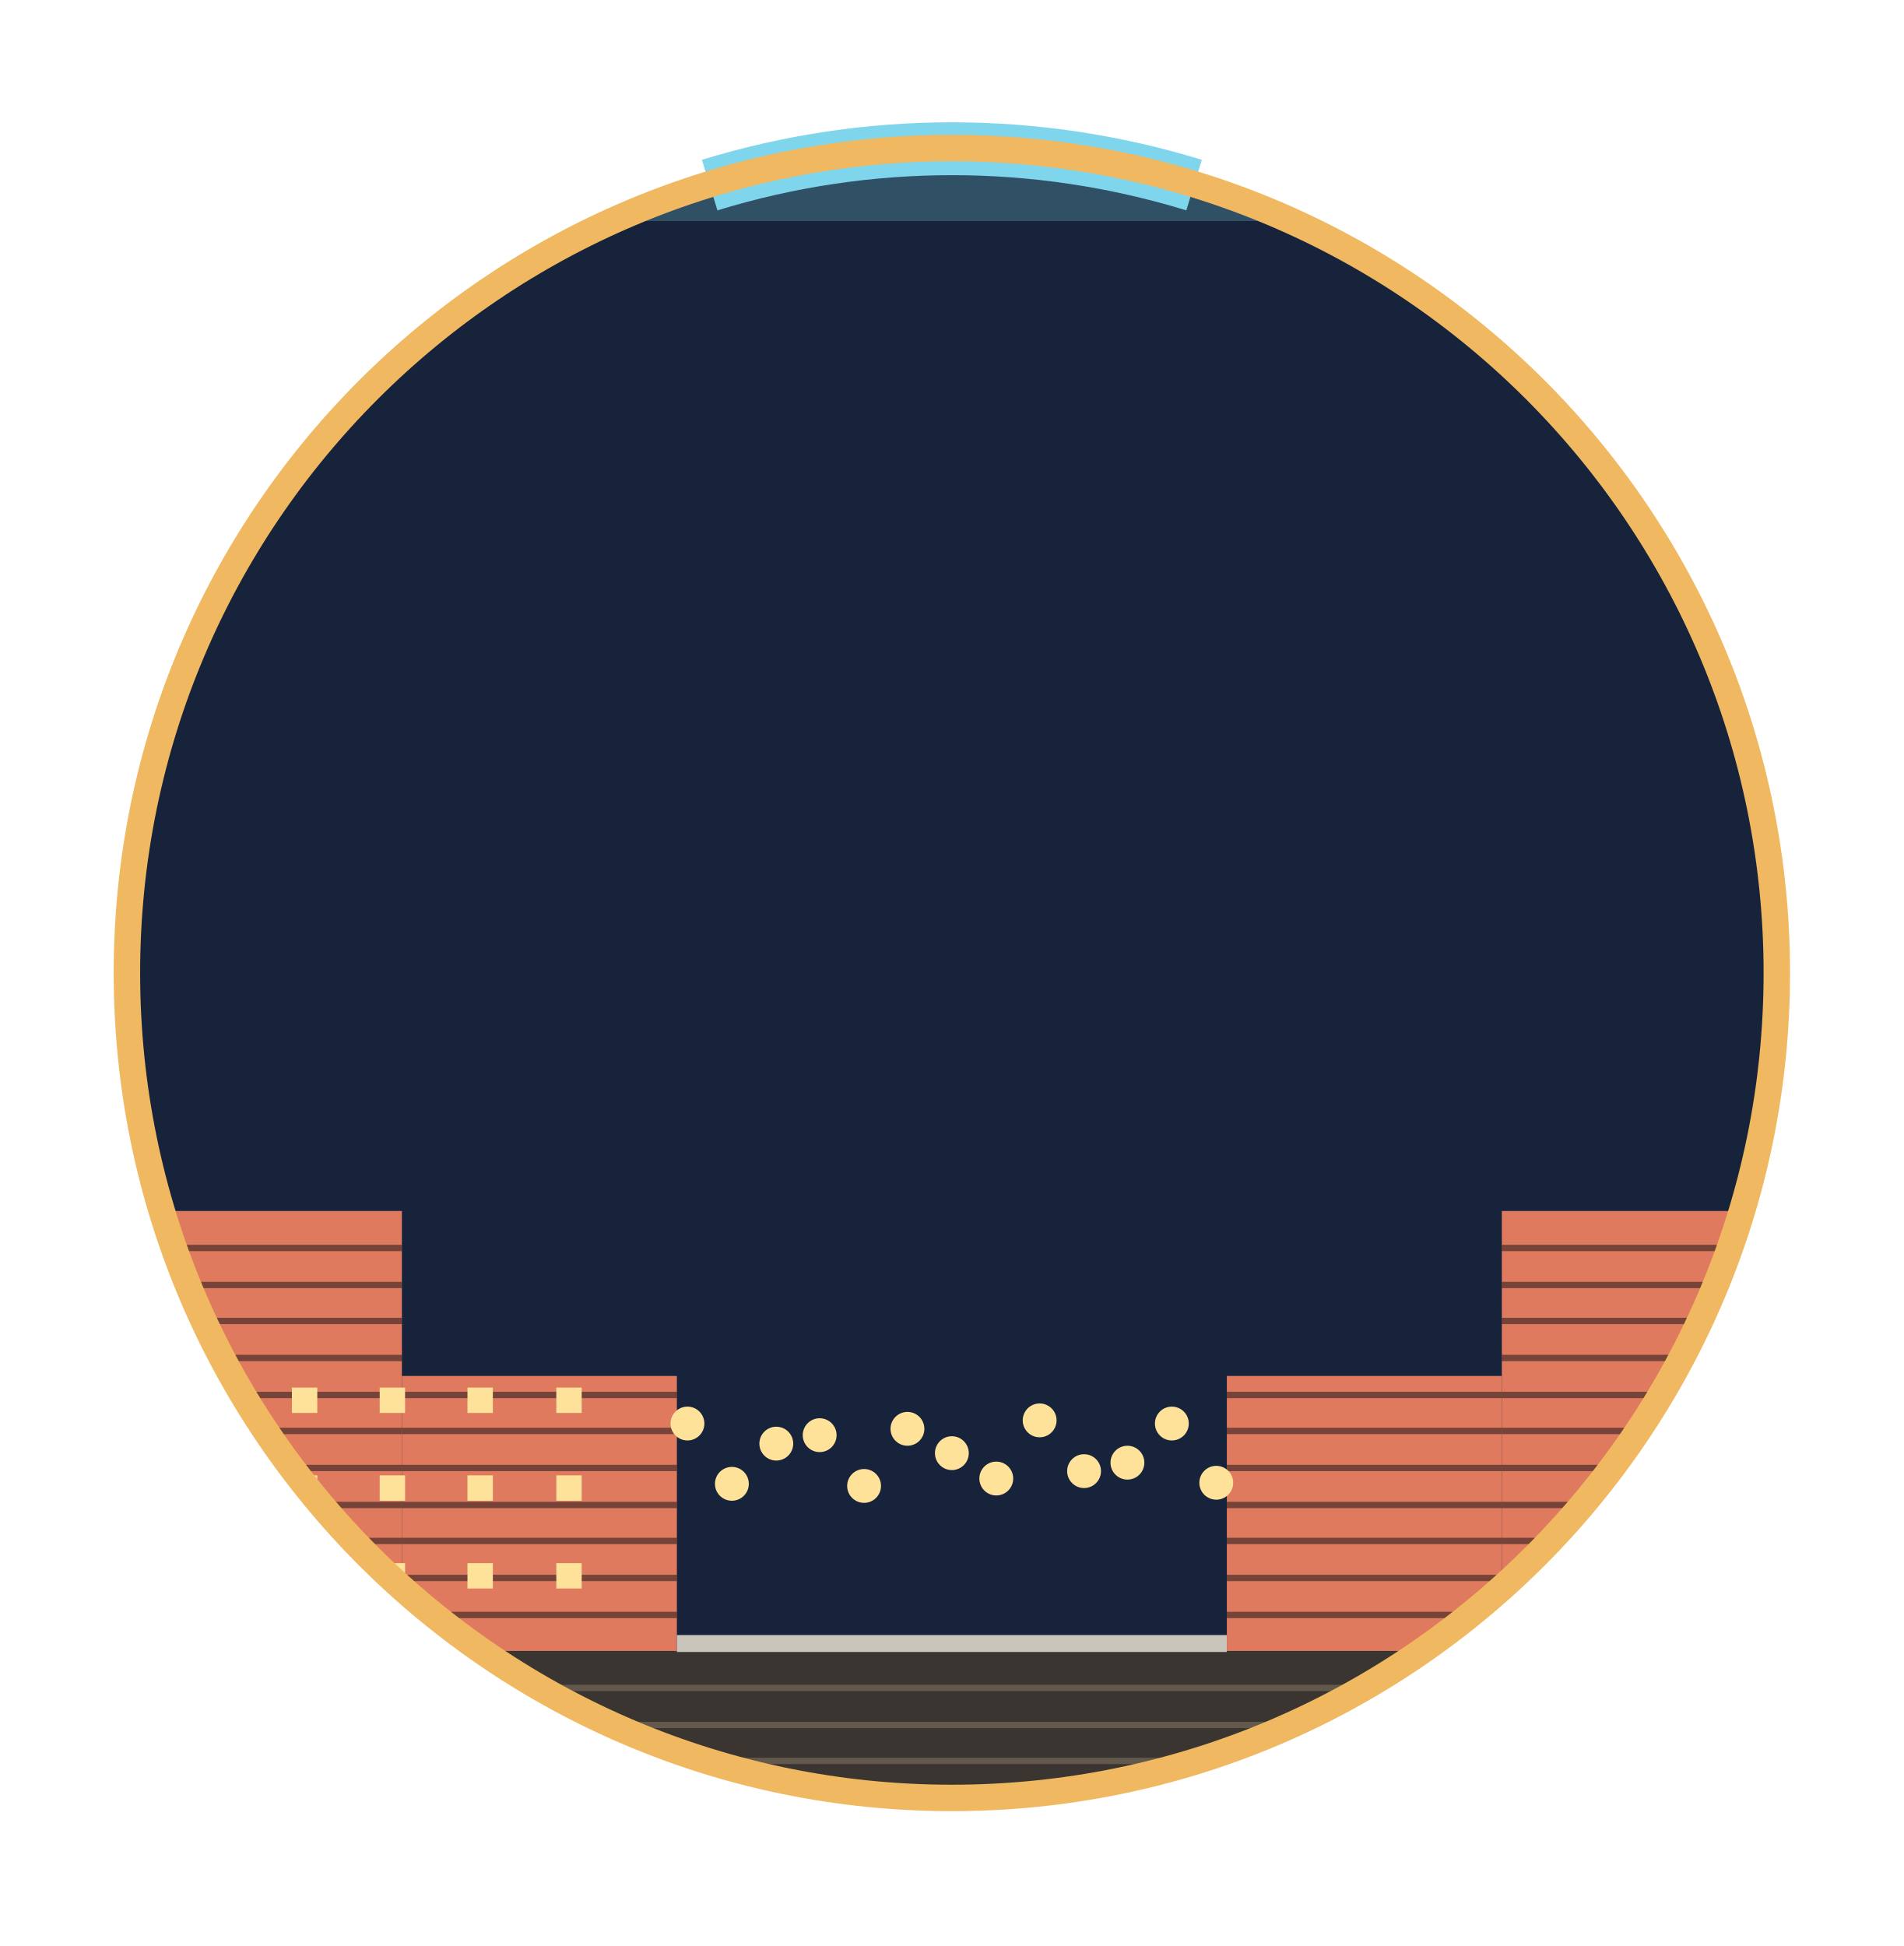
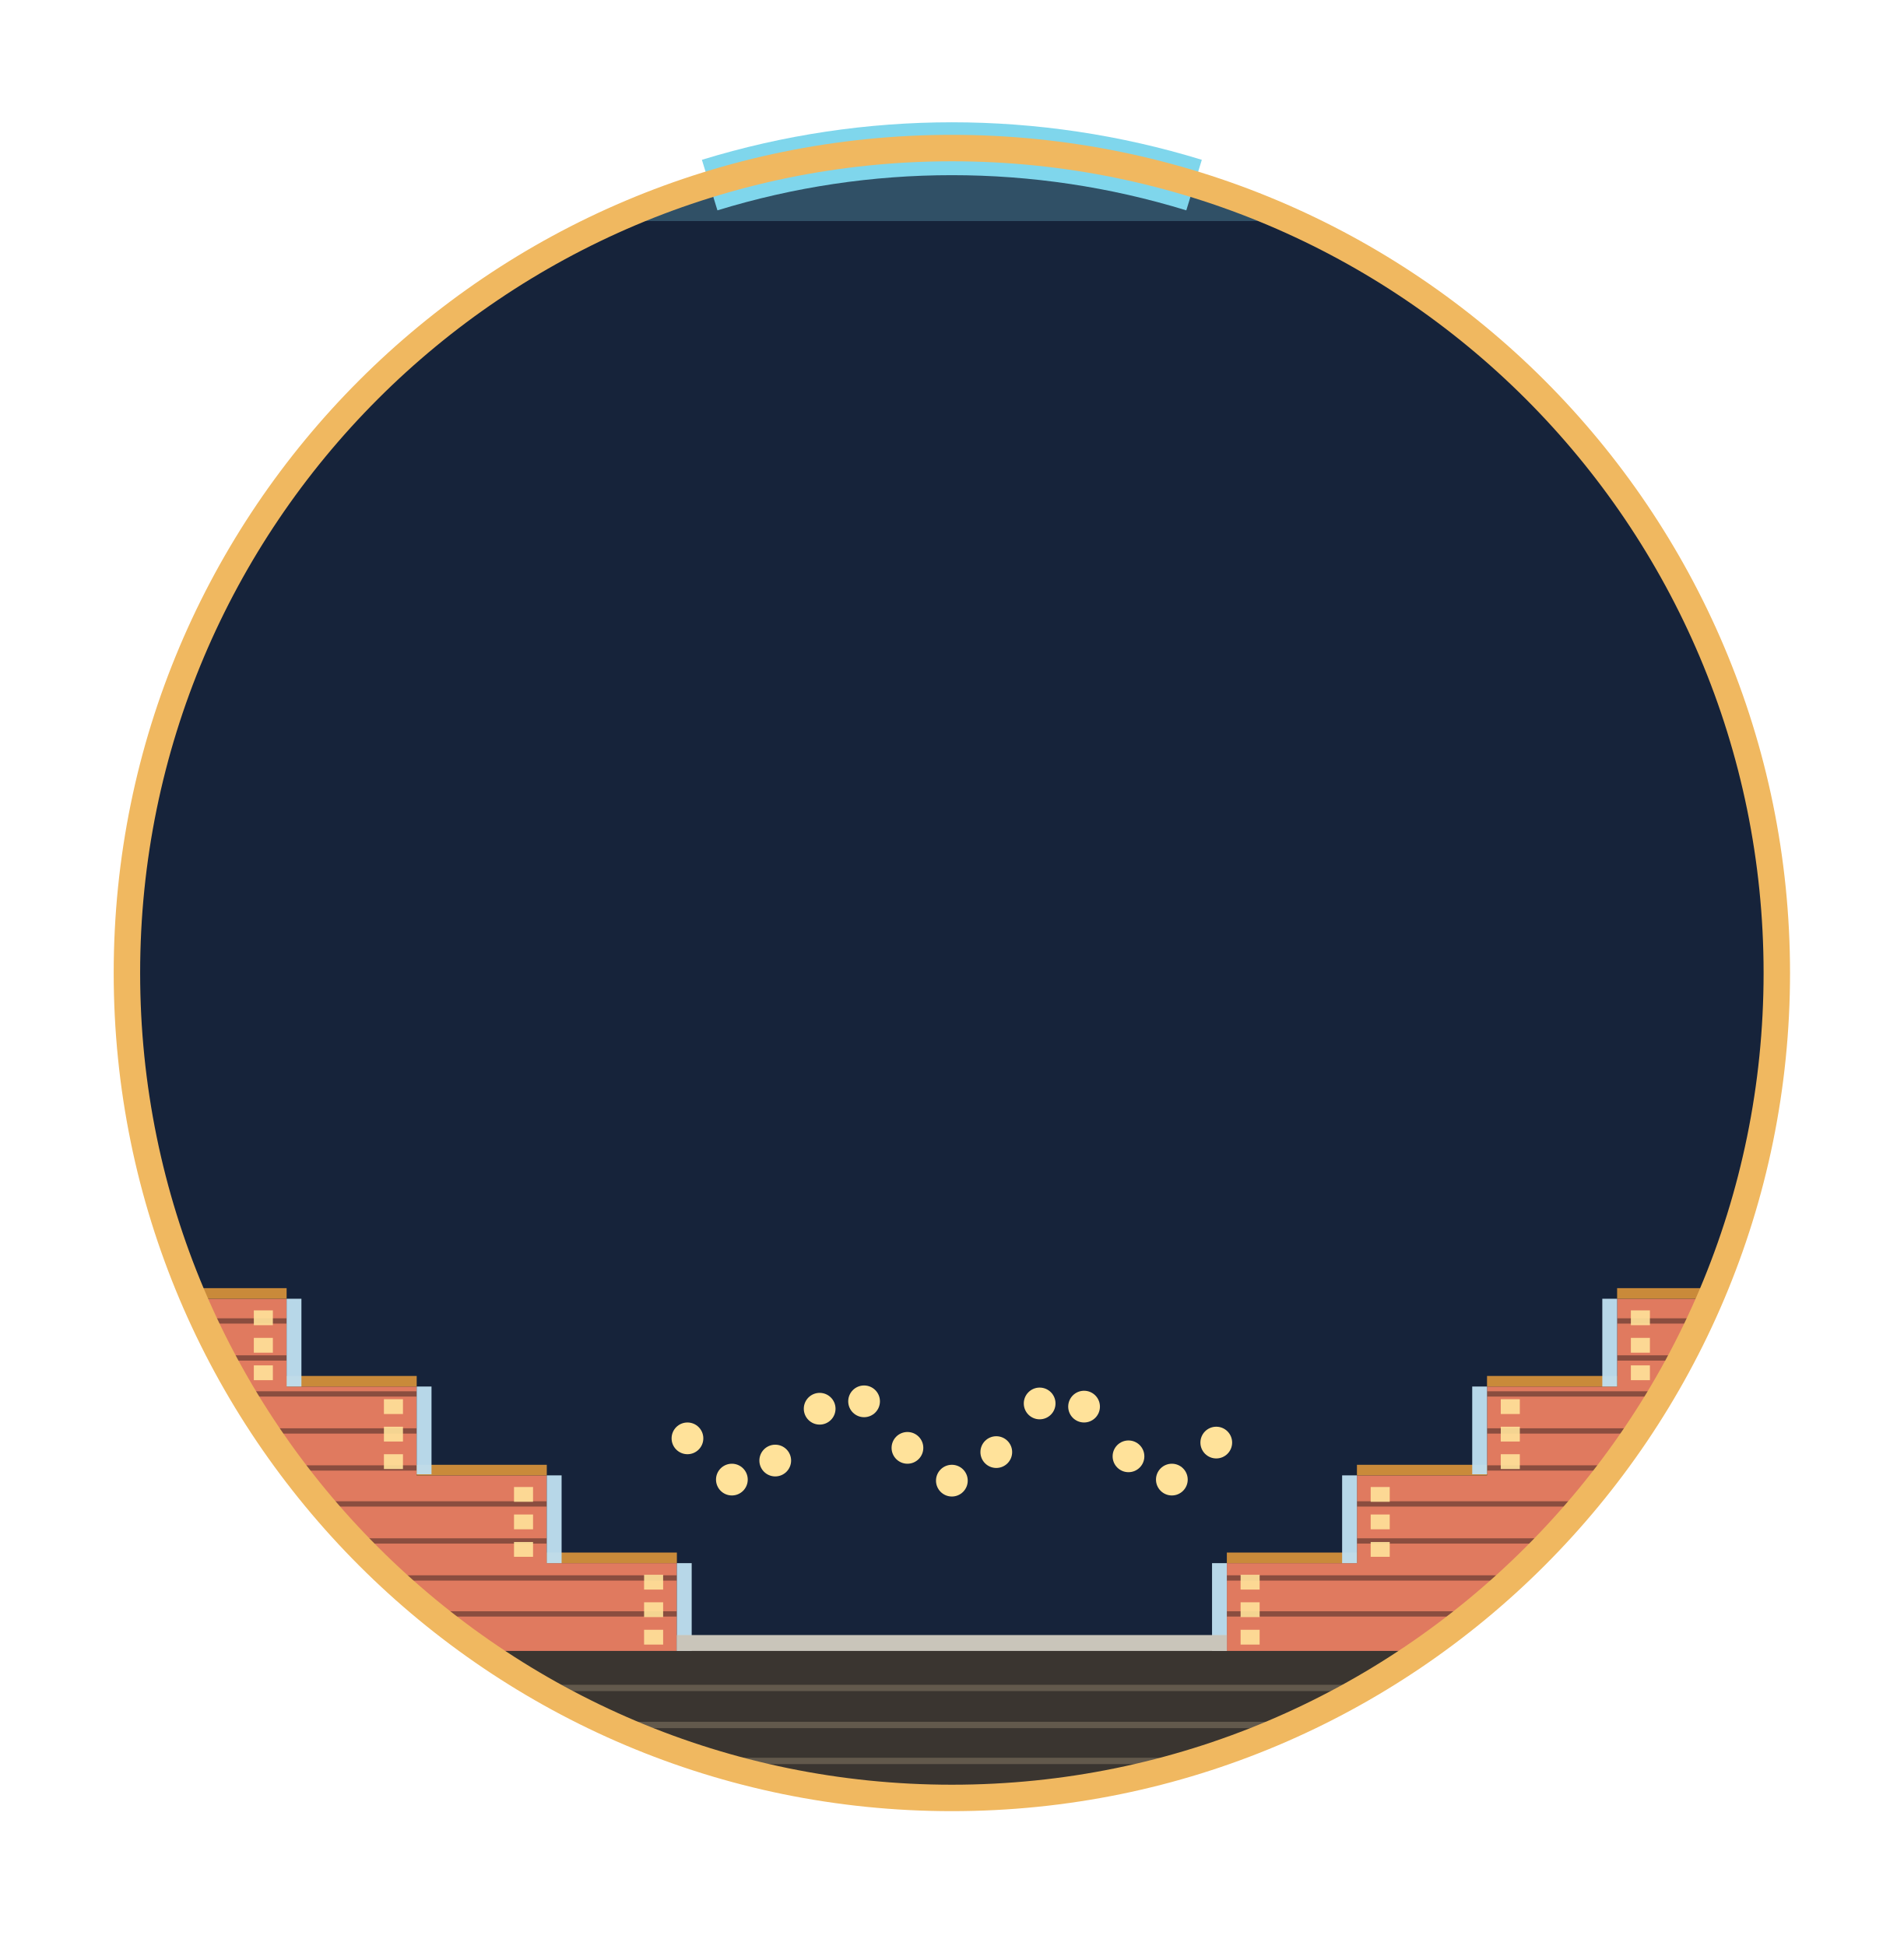
<svg xmlns="http://www.w3.org/2000/svg" width="180" height="184" viewBox="0 0 180 184" role="img" aria-label="food cell cross-section">
  <defs>
    <clipPath id="cfood">
      <circle cx="90" cy="92" r="78" />
+     </clipPath>
+     <clipPath id="foodl">
+       <polygon points="64.0,156.1 64.0,156.1 64.0,147.8 51.7,147.8 51.7,147.8 51.7,139.5 39.4,139.5 39.4,139.5 39.4,131.1 27.1,131.1 27.1,131.1 27.1,122.8 14.8,122.8 14.8,122.8 14.8,114.5 6.8,114.5 6.8,156.1" />
+     </clipPath>
+     <clipPath id="foodr">
+       <polygon points="116.0,156.1 116.0,156.1 116.0,147.8 128.3,147.8 128.3,147.8 128.3,139.5 140.6,139.5 140.6,139.5 140.6,131.1 152.9,131.1 152.9,131.1 152.9,122.8 165.2,122.8 165.2,122.8 165.2,114.5 173.2,114.5 173.2,156.1" />
    </clipPath>
  </defs>
  <circle cx="90" cy="92" r="78" fill="#16233a" />
  <g clip-path="url(#cfood)">
    <rect x="6.8" y="156.1" width="166.4" height="13.9" fill="#3a3530" opacity="1" />
    <line x1="6.8" y1="166.5" x2="173.2" y2="166.5" stroke="#6b6252" stroke-width="0.6" opacity="0.8" />
    <line x1="6.8" y1="163.1" x2="173.2" y2="163.1" stroke="#6b6252" stroke-width="0.6" opacity="0.8" />
    <line x1="6.8" y1="159.6" x2="173.2" y2="159.6" stroke="#6b6252" stroke-width="0.6" opacity="0.8" />
-     <rect x="6.8" y="114.5" width="31.2" height="41.6" fill="#e07a5f" opacity="1" />
-     <line x1="6.8" y1="152.7" x2="38.0" y2="152.7" stroke="#0a0b10" stroke-width="0.6" opacity="0.5" />
-     <line x1="6.8" y1="149.2" x2="38.0" y2="149.2" stroke="#0a0b10" stroke-width="0.6" opacity="0.5" />
-     <line x1="6.8" y1="145.7" x2="38.0" y2="145.7" stroke="#0a0b10" stroke-width="0.6" opacity="0.5" />
-     <line x1="6.8" y1="142.3" x2="38.0" y2="142.3" stroke="#0a0b10" stroke-width="0.6" opacity="0.5" />
-     <line x1="6.8" y1="138.8" x2="38.0" y2="138.8" stroke="#0a0b10" stroke-width="0.6" opacity="0.5" />
-     <line x1="6.8" y1="135.3" x2="38.0" y2="135.3" stroke="#0a0b10" stroke-width="0.6" opacity="0.5" />
-     <line x1="6.8" y1="131.9" x2="38.0" y2="131.9" stroke="#0a0b10" stroke-width="0.6" opacity="0.5" />
-     <line x1="6.8" y1="128.4" x2="38.0" y2="128.4" stroke="#0a0b10" stroke-width="0.6" opacity="0.5" />
-     <line x1="6.8" y1="124.9" x2="38.0" y2="124.9" stroke="#0a0b10" stroke-width="0.6" opacity="0.5" />
-     <line x1="6.8" y1="121.5" x2="38.0" y2="121.5" stroke="#0a0b10" stroke-width="0.6" opacity="0.5" />
-     <line x1="6.8" y1="118.0" x2="38.0" y2="118.0" stroke="#0a0b10" stroke-width="0.6" opacity="0.5" />
-     <rect x="38.0" y="130.1" width="26.0" height="26.0" fill="#e07a5f" opacity="1" />
-     <line x1="38.0" y1="152.7" x2="64.0" y2="152.7" stroke="#0a0b10" stroke-width="0.6" opacity="0.5" />
-     <line x1="38.0" y1="149.2" x2="64.0" y2="149.2" stroke="#0a0b10" stroke-width="0.6" opacity="0.5" />
-     <line x1="38.0" y1="145.7" x2="64.0" y2="145.7" stroke="#0a0b10" stroke-width="0.6" opacity="0.5" />
-     <line x1="38.0" y1="142.3" x2="64.0" y2="142.3" stroke="#0a0b10" stroke-width="0.6" opacity="0.5" />
-     <line x1="38.0" y1="138.8" x2="64.0" y2="138.8" stroke="#0a0b10" stroke-width="0.6" opacity="0.5" />
-     <line x1="38.0" y1="135.3" x2="64.0" y2="135.3" stroke="#0a0b10" stroke-width="0.6" opacity="0.5" />
-     <line x1="38.0" y1="131.9" x2="64.0" y2="131.9" stroke="#0a0b10" stroke-width="0.6" opacity="0.5" />
-     <rect x="116.0" y="130.1" width="26.0" height="26.0" fill="#e07a5f" opacity="1" />
-     <line x1="116.0" y1="152.7" x2="142.0" y2="152.7" stroke="#0a0b10" stroke-width="0.6" opacity="0.5" />
-     <line x1="116.0" y1="149.2" x2="142.0" y2="149.2" stroke="#0a0b10" stroke-width="0.6" opacity="0.5" />
-     <line x1="116.0" y1="145.7" x2="142.0" y2="145.7" stroke="#0a0b10" stroke-width="0.6" opacity="0.5" />
-     <line x1="116.0" y1="142.3" x2="142.0" y2="142.3" stroke="#0a0b10" stroke-width="0.6" opacity="0.5" />
-     <line x1="116.0" y1="138.8" x2="142.0" y2="138.8" stroke="#0a0b10" stroke-width="0.6" opacity="0.5" />
-     <line x1="116.0" y1="135.3" x2="142.0" y2="135.3" stroke="#0a0b10" stroke-width="0.6" opacity="0.5" />
-     <line x1="116.0" y1="131.9" x2="142.0" y2="131.9" stroke="#0a0b10" stroke-width="0.6" opacity="0.5" />
-     <rect x="142.0" y="114.5" width="31.2" height="41.6" fill="#e07a5f" opacity="1" />
-     <line x1="142.0" y1="152.7" x2="173.2" y2="152.7" stroke="#0a0b10" stroke-width="0.6" opacity="0.5" />
-     <line x1="142.0" y1="149.2" x2="173.2" y2="149.2" stroke="#0a0b10" stroke-width="0.6" opacity="0.5" />
-     <line x1="142.0" y1="145.7" x2="173.2" y2="145.7" stroke="#0a0b10" stroke-width="0.6" opacity="0.5" />
-     <line x1="142.0" y1="142.3" x2="173.2" y2="142.3" stroke="#0a0b10" stroke-width="0.6" opacity="0.5" />
-     <line x1="142.0" y1="138.8" x2="173.2" y2="138.8" stroke="#0a0b10" stroke-width="0.6" opacity="0.5" />
-     <line x1="142.0" y1="135.3" x2="173.2" y2="135.3" stroke="#0a0b10" stroke-width="0.6" opacity="0.5" />
-     <line x1="142.0" y1="131.9" x2="173.2" y2="131.9" stroke="#0a0b10" stroke-width="0.6" opacity="0.5" />
-     <line x1="142.0" y1="128.4" x2="173.2" y2="128.4" stroke="#0a0b10" stroke-width="0.6" opacity="0.5" />
-     <line x1="142.0" y1="124.9" x2="173.2" y2="124.9" stroke="#0a0b10" stroke-width="0.6" opacity="0.5" />
-     <line x1="142.0" y1="121.5" x2="173.2" y2="121.5" stroke="#0a0b10" stroke-width="0.6" opacity="0.5" />
-     <line x1="142.0" y1="118.0" x2="173.2" y2="118.0" stroke="#0a0b10" stroke-width="0.6" opacity="0.5" />
-     <rect x="64.0" y="154.6" width="52.0" height="1.6" fill="#c9c5ba" opacity="1" />
-     <circle cx="65.0" cy="134.6" r="1.6" fill="#ffe29a" />
-     <circle cx="69.2" cy="140.3" r="1.6" fill="#ffe29a" />
-     <circle cx="73.4" cy="136.5" r="1.6" fill="#ffe29a" />
-     <circle cx="77.5" cy="135.7" r="1.6" fill="#ffe29a" />
-     <circle cx="81.7" cy="140.5" r="1.6" fill="#ffe29a" />
-     <circle cx="85.8" cy="135.1" r="1.6" fill="#ffe29a" />
-     <circle cx="90.0" cy="137.4" r="1.6" fill="#ffe29a" />
-     <circle cx="94.2" cy="139.8" r="1.6" fill="#ffe29a" />
-     <circle cx="98.3" cy="134.3" r="1.6" fill="#ffe29a" />
-     <circle cx="102.5" cy="139.1" r="1.6" fill="#ffe29a" />
-     <circle cx="106.6" cy="138.3" r="1.6" fill="#ffe29a" />
-     <circle cx="110.8" cy="134.6" r="1.6" fill="#ffe29a" />
-     <circle cx="115.0" cy="140.2" r="1.6" fill="#ffe29a" />
-     <rect x="11.0" y="147.8" width="2.4" height="2.4" fill="#ffe29a" />
-     <rect x="11.0" y="139.5" width="2.4" height="2.4" fill="#ffe29a" />
-     <rect x="11.0" y="131.2" width="2.4" height="2.4" fill="#ffe29a" />
-     <rect x="19.3" y="147.8" width="2.4" height="2.4" fill="#ffe29a" />
-     <rect x="19.3" y="139.5" width="2.4" height="2.4" fill="#ffe29a" />
-     <rect x="19.3" y="131.2" width="2.4" height="2.4" fill="#ffe29a" />
-     <rect x="27.6" y="147.8" width="2.4" height="2.4" fill="#ffe29a" />
-     <rect x="27.6" y="139.5" width="2.4" height="2.4" fill="#ffe29a" />
-     <rect x="27.6" y="131.2" width="2.4" height="2.4" fill="#ffe29a" />
-     <rect x="35.9" y="147.8" width="2.4" height="2.4" fill="#ffe29a" />
-     <rect x="35.9" y="139.5" width="2.4" height="2.4" fill="#ffe29a" />
-     <rect x="35.9" y="131.2" width="2.4" height="2.4" fill="#ffe29a" />
-     <rect x="44.2" y="147.8" width="2.4" height="2.4" fill="#ffe29a" />
-     <rect x="44.2" y="139.5" width="2.4" height="2.4" fill="#ffe29a" />
-     <rect x="44.2" y="131.2" width="2.4" height="2.4" fill="#ffe29a" />
-     <rect x="52.6" y="147.8" width="2.4" height="2.4" fill="#ffe29a" />
-     <rect x="52.6" y="139.5" width="2.4" height="2.4" fill="#ffe29a" />
-     <rect x="52.6" y="131.2" width="2.4" height="2.4" fill="#ffe29a" />
+     <polygon points="64.0,156.1 64.0,156.1 64.0,147.8 51.7,147.8 51.7,147.8 51.7,139.5 39.4,139.5 39.4,139.5 39.4,131.1 27.1,131.1 27.1,131.1 27.1,122.8 14.8,122.8 14.8,122.8 14.8,114.5 6.8,114.5 6.8,156.1" fill="#e07a5f" />
+     <g clip-path="url(#foodl)">
+       <line x1="6.8" y1="152.6" x2="173.2" y2="152.6" stroke="#0a0b10" stroke-width="0.5" opacity="0.4" />
+       <line x1="6.8" y1="149.2" x2="173.2" y2="149.2" stroke="#0a0b10" stroke-width="0.5" opacity="0.4" />
+       <line x1="6.8" y1="145.7" x2="173.2" y2="145.7" stroke="#0a0b10" stroke-width="0.5" opacity="0.4" />
+       <line x1="6.8" y1="142.2" x2="173.2" y2="142.2" stroke="#0a0b10" stroke-width="0.5" opacity="0.4" />
+       <line x1="6.8" y1="138.8" x2="173.2" y2="138.8" stroke="#0a0b10" stroke-width="0.5" opacity="0.4" />
+       <line x1="6.8" y1="135.3" x2="173.2" y2="135.3" stroke="#0a0b10" stroke-width="0.5" opacity="0.4" />
+       <line x1="6.8" y1="131.8" x2="173.2" y2="131.8" stroke="#0a0b10" stroke-width="0.5" opacity="0.4" />
+       <line x1="6.8" y1="128.4" x2="173.2" y2="128.4" stroke="#0a0b10" stroke-width="0.5" opacity="0.4" />
+       <line x1="6.8" y1="124.9" x2="173.2" y2="124.9" stroke="#0a0b10" stroke-width="0.5" opacity="0.4" />
+       <line x1="6.8" y1="121.4" x2="173.2" y2="121.4" stroke="#0a0b10" stroke-width="0.5" opacity="0.4" />
+       <line x1="6.8" y1="118.0" x2="173.2" y2="118.0" stroke="#0a0b10" stroke-width="0.5" opacity="0.4" />
+     </g>
+     <rect x="64.0" y="147.8" width="1.4" height="8.3" fill="#bfe0f0" opacity="0.95" />
+     <rect x="60.9" y="154.1" width="1.8" height="1.4" fill="#ffe29a" opacity="0.9" />
+     <rect x="60.9" y="151.5" width="1.8" height="1.4" fill="#ffe29a" opacity="0.9" />
+     <rect x="60.9" y="148.9" width="1.8" height="1.4" fill="#ffe29a" opacity="0.9" />
+     <rect x="51.7" y="146.8" width="12.3" height="1.0" fill="#c98a3a" opacity="1" />
+     <rect x="51.7" y="139.5" width="1.4" height="8.3" fill="#bfe0f0" opacity="0.95" />
+     <rect x="48.6" y="145.8" width="1.8" height="1.4" fill="#ffe29a" opacity="0.9" />
+     <rect x="48.6" y="143.2" width="1.8" height="1.4" fill="#ffe29a" opacity="0.9" />
+     <rect x="48.6" y="140.6" width="1.8" height="1.4" fill="#ffe29a" opacity="0.9" />
+     <rect x="39.4" y="138.5" width="12.3" height="1.0" fill="#c98a3a" opacity="1" />
+     <rect x="39.4" y="131.1" width="1.4" height="8.3" fill="#bfe0f0" opacity="0.95" />
+     <rect x="36.3" y="137.5" width="1.8" height="1.4" fill="#ffe29a" opacity="0.9" />
+     <rect x="36.3" y="134.9" width="1.8" height="1.4" fill="#ffe29a" opacity="0.9" />
+     <rect x="36.3" y="132.3" width="1.8" height="1.4" fill="#ffe29a" opacity="0.9" />
+     <rect x="27.1" y="130.1" width="12.3" height="1.0" fill="#c98a3a" opacity="1" />
+     <rect x="27.1" y="122.8" width="1.4" height="8.3" fill="#bfe0f0" opacity="0.95" />
+     <rect x="24.0" y="129.1" width="1.8" height="1.4" fill="#ffe29a" opacity="0.9" />
+     <rect x="24.0" y="126.5" width="1.8" height="1.4" fill="#ffe29a" opacity="0.9" />
+     <rect x="24.0" y="123.9" width="1.8" height="1.4" fill="#ffe29a" opacity="0.9" />
+     <rect x="14.8" y="121.8" width="12.3" height="1.0" fill="#c98a3a" opacity="1" />
+     <rect x="14.8" y="114.5" width="1.4" height="8.3" fill="#bfe0f0" opacity="0.95" />
+     <rect x="11.7" y="120.8" width="1.8" height="1.4" fill="#ffe29a" opacity="0.9" />
+     <rect x="11.7" y="118.2" width="1.8" height="1.4" fill="#ffe29a" opacity="0.9" />
+     <rect x="11.7" y="115.6" width="1.8" height="1.4" fill="#ffe29a" opacity="0.9" />
+     <rect x="6.8" y="113.5" width="8.0" height="1.0" fill="#c98a3a" opacity="1" />
+     <polygon points="116.0,156.1 116.0,156.1 116.0,147.8 128.3,147.8 128.3,147.8 128.3,139.5 140.6,139.5 140.6,139.5 140.6,131.1 152.9,131.1 152.9,131.1 152.9,122.8 165.2,122.8 165.2,122.8 165.2,114.5 173.2,114.5 173.2,156.1" fill="#e07a5f" />
+     <g clip-path="url(#foodr)">
+       <line x1="6.8" y1="152.6" x2="173.2" y2="152.6" stroke="#0a0b10" stroke-width="0.5" opacity="0.4" />
+       <line x1="6.8" y1="149.2" x2="173.2" y2="149.2" stroke="#0a0b10" stroke-width="0.5" opacity="0.4" />
+       <line x1="6.8" y1="145.7" x2="173.2" y2="145.7" stroke="#0a0b10" stroke-width="0.5" opacity="0.4" />
+       <line x1="6.8" y1="142.2" x2="173.2" y2="142.2" stroke="#0a0b10" stroke-width="0.5" opacity="0.4" />
+       <line x1="6.8" y1="138.8" x2="173.2" y2="138.8" stroke="#0a0b10" stroke-width="0.5" opacity="0.4" />
+       <line x1="6.8" y1="135.3" x2="173.2" y2="135.3" stroke="#0a0b10" stroke-width="0.5" opacity="0.4" />
+       <line x1="6.8" y1="131.8" x2="173.2" y2="131.8" stroke="#0a0b10" stroke-width="0.5" opacity="0.4" />
+       <line x1="6.8" y1="128.4" x2="173.2" y2="128.4" stroke="#0a0b10" stroke-width="0.5" opacity="0.4" />
+       <line x1="6.8" y1="124.9" x2="173.2" y2="124.9" stroke="#0a0b10" stroke-width="0.5" opacity="0.4" />
+       <line x1="6.8" y1="121.4" x2="173.2" y2="121.4" stroke="#0a0b10" stroke-width="0.5" opacity="0.4" />
+       <line x1="6.8" y1="118.0" x2="173.2" y2="118.0" stroke="#0a0b10" stroke-width="0.5" opacity="0.4" />
+     </g>
+     <rect x="114.6" y="147.8" width="1.4" height="8.3" fill="#bfe0f0" opacity="0.95" />
+     <rect x="117.3" y="154.1" width="1.8" height="1.4" fill="#ffe29a" opacity="0.9" />
+     <rect x="117.3" y="151.5" width="1.8" height="1.4" fill="#ffe29a" opacity="0.9" />
+     <rect x="117.3" y="148.9" width="1.8" height="1.4" fill="#ffe29a" opacity="0.9" />
+     <rect x="116.0" y="146.8" width="12.3" height="1.0" fill="#c98a3a" opacity="1" />
+     <rect x="126.9" y="139.5" width="1.4" height="8.3" fill="#bfe0f0" opacity="0.95" />
+     <rect x="129.6" y="145.8" width="1.8" height="1.4" fill="#ffe29a" opacity="0.9" />
+     <rect x="129.6" y="143.2" width="1.8" height="1.4" fill="#ffe29a" opacity="0.9" />
+     <rect x="129.6" y="140.6" width="1.8" height="1.4" fill="#ffe29a" opacity="0.9" />
+     <rect x="128.3" y="138.5" width="12.3" height="1.0" fill="#c98a3a" opacity="1" />
+     <rect x="139.2" y="131.1" width="1.4" height="8.3" fill="#bfe0f0" opacity="0.95" />
+     <rect x="141.9" y="137.5" width="1.8" height="1.4" fill="#ffe29a" opacity="0.9" />
+     <rect x="141.9" y="134.9" width="1.8" height="1.4" fill="#ffe29a" opacity="0.9" />
+     <rect x="141.9" y="132.3" width="1.8" height="1.4" fill="#ffe29a" opacity="0.9" />
+     <rect x="140.6" y="130.1" width="12.3" height="1.0" fill="#c98a3a" opacity="1" />
+     <rect x="151.5" y="122.8" width="1.4" height="8.3" fill="#bfe0f0" opacity="0.95" />
+     <rect x="154.2" y="129.1" width="1.8" height="1.4" fill="#ffe29a" opacity="0.9" />
+     <rect x="154.2" y="126.5" width="1.8" height="1.4" fill="#ffe29a" opacity="0.9" />
+     <rect x="154.2" y="123.9" width="1.8" height="1.4" fill="#ffe29a" opacity="0.9" />
+     <rect x="152.9" y="121.8" width="12.3" height="1.0" fill="#c98a3a" opacity="1" />
+     <rect x="163.8" y="114.5" width="1.4" height="8.3" fill="#bfe0f0" opacity="0.95" />
+     <rect x="166.5" y="120.8" width="1.8" height="1.4" fill="#ffe29a" opacity="0.9" />
+     <rect x="166.5" y="118.2" width="1.8" height="1.4" fill="#ffe29a" opacity="0.9" />
+     <rect x="166.5" y="115.6" width="1.8" height="1.4" fill="#ffe29a" opacity="0.9" />
+     <rect x="165.2" y="113.5" width="8.0" height="1.0" fill="#c98a3a" opacity="1" />
+     <rect x="64.0" y="154.6" width="52.0" height="1.5" fill="#c9c5ba" opacity="1" />
+     <circle cx="65.0" cy="136.0" r="1.5" fill="#ffe29a" opacity="1" />
+     <circle cx="69.2" cy="139.9" r="1.5" fill="#ffe29a" opacity="1" />
+     <circle cx="73.3" cy="138.1" r="1.5" fill="#ffe29a" opacity="1" />
+     <circle cx="77.5" cy="133.2" r="1.5" fill="#ffe29a" opacity="1" />
+     <circle cx="81.7" cy="132.5" r="1.5" fill="#ffe29a" opacity="1" />
+     <circle cx="85.8" cy="136.9" r="1.5" fill="#ffe29a" opacity="1" />
+     <circle cx="90.0" cy="140.0" r="1.5" fill="#ffe29a" opacity="1" />
+     <circle cx="94.2" cy="137.3" r="1.5" fill="#ffe29a" opacity="1" />
+     <circle cx="98.3" cy="132.7" r="1.5" fill="#ffe29a" opacity="1" />
+     <circle cx="102.5" cy="133.0" r="1.5" fill="#ffe29a" opacity="1" />
+     <circle cx="106.7" cy="137.7" r="1.5" fill="#ffe29a" opacity="1" />
+     <circle cx="110.8" cy="139.9" r="1.5" fill="#ffe29a" opacity="1" />
+     <circle cx="115.0" cy="136.4" r="1.5" fill="#ffe29a" opacity="1" />
    <rect x="6.8" y="14.0" width="166.4" height="6.9" fill="#7fd6ec" opacity="0.25" />
  </g>
  <path d="M67.1 17.5 A78 78 0 0 1 112.9 17.5" fill="none" stroke="#7fd6ec" stroke-width="5" />
  <circle cx="90" cy="92" r="78" fill="none" stroke="#f0b860" stroke-width="2.5" />
</svg>
